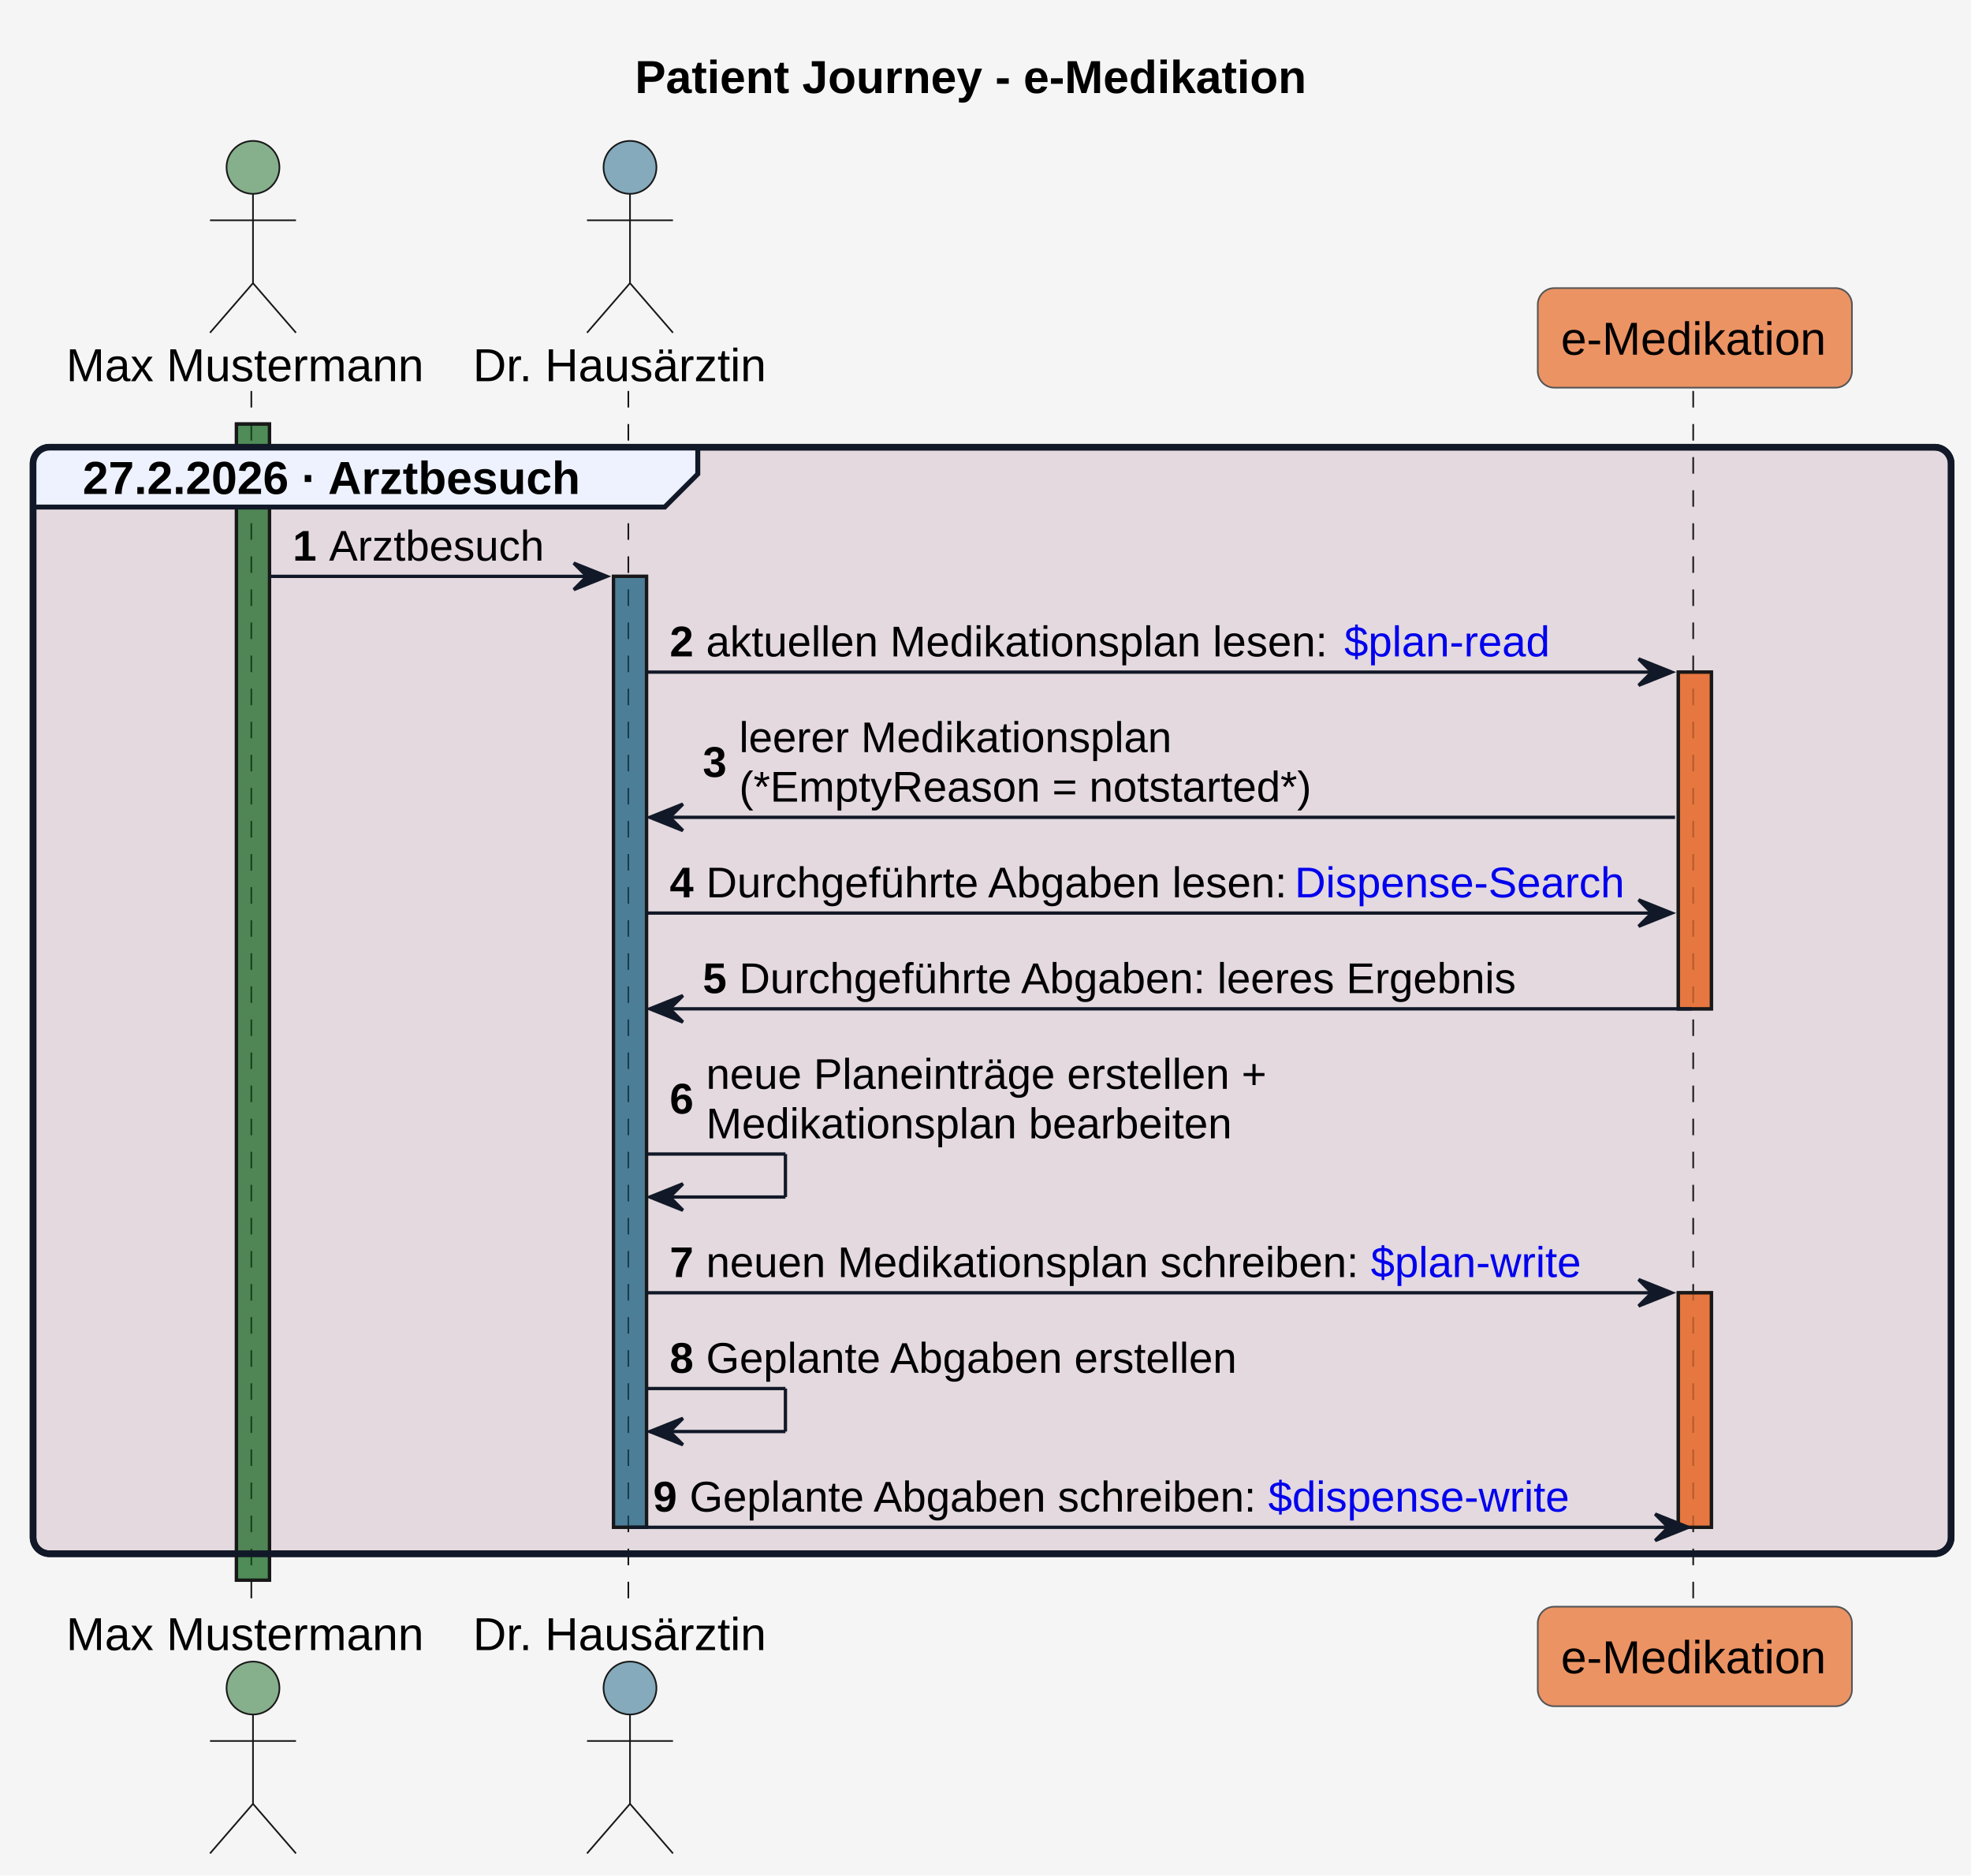
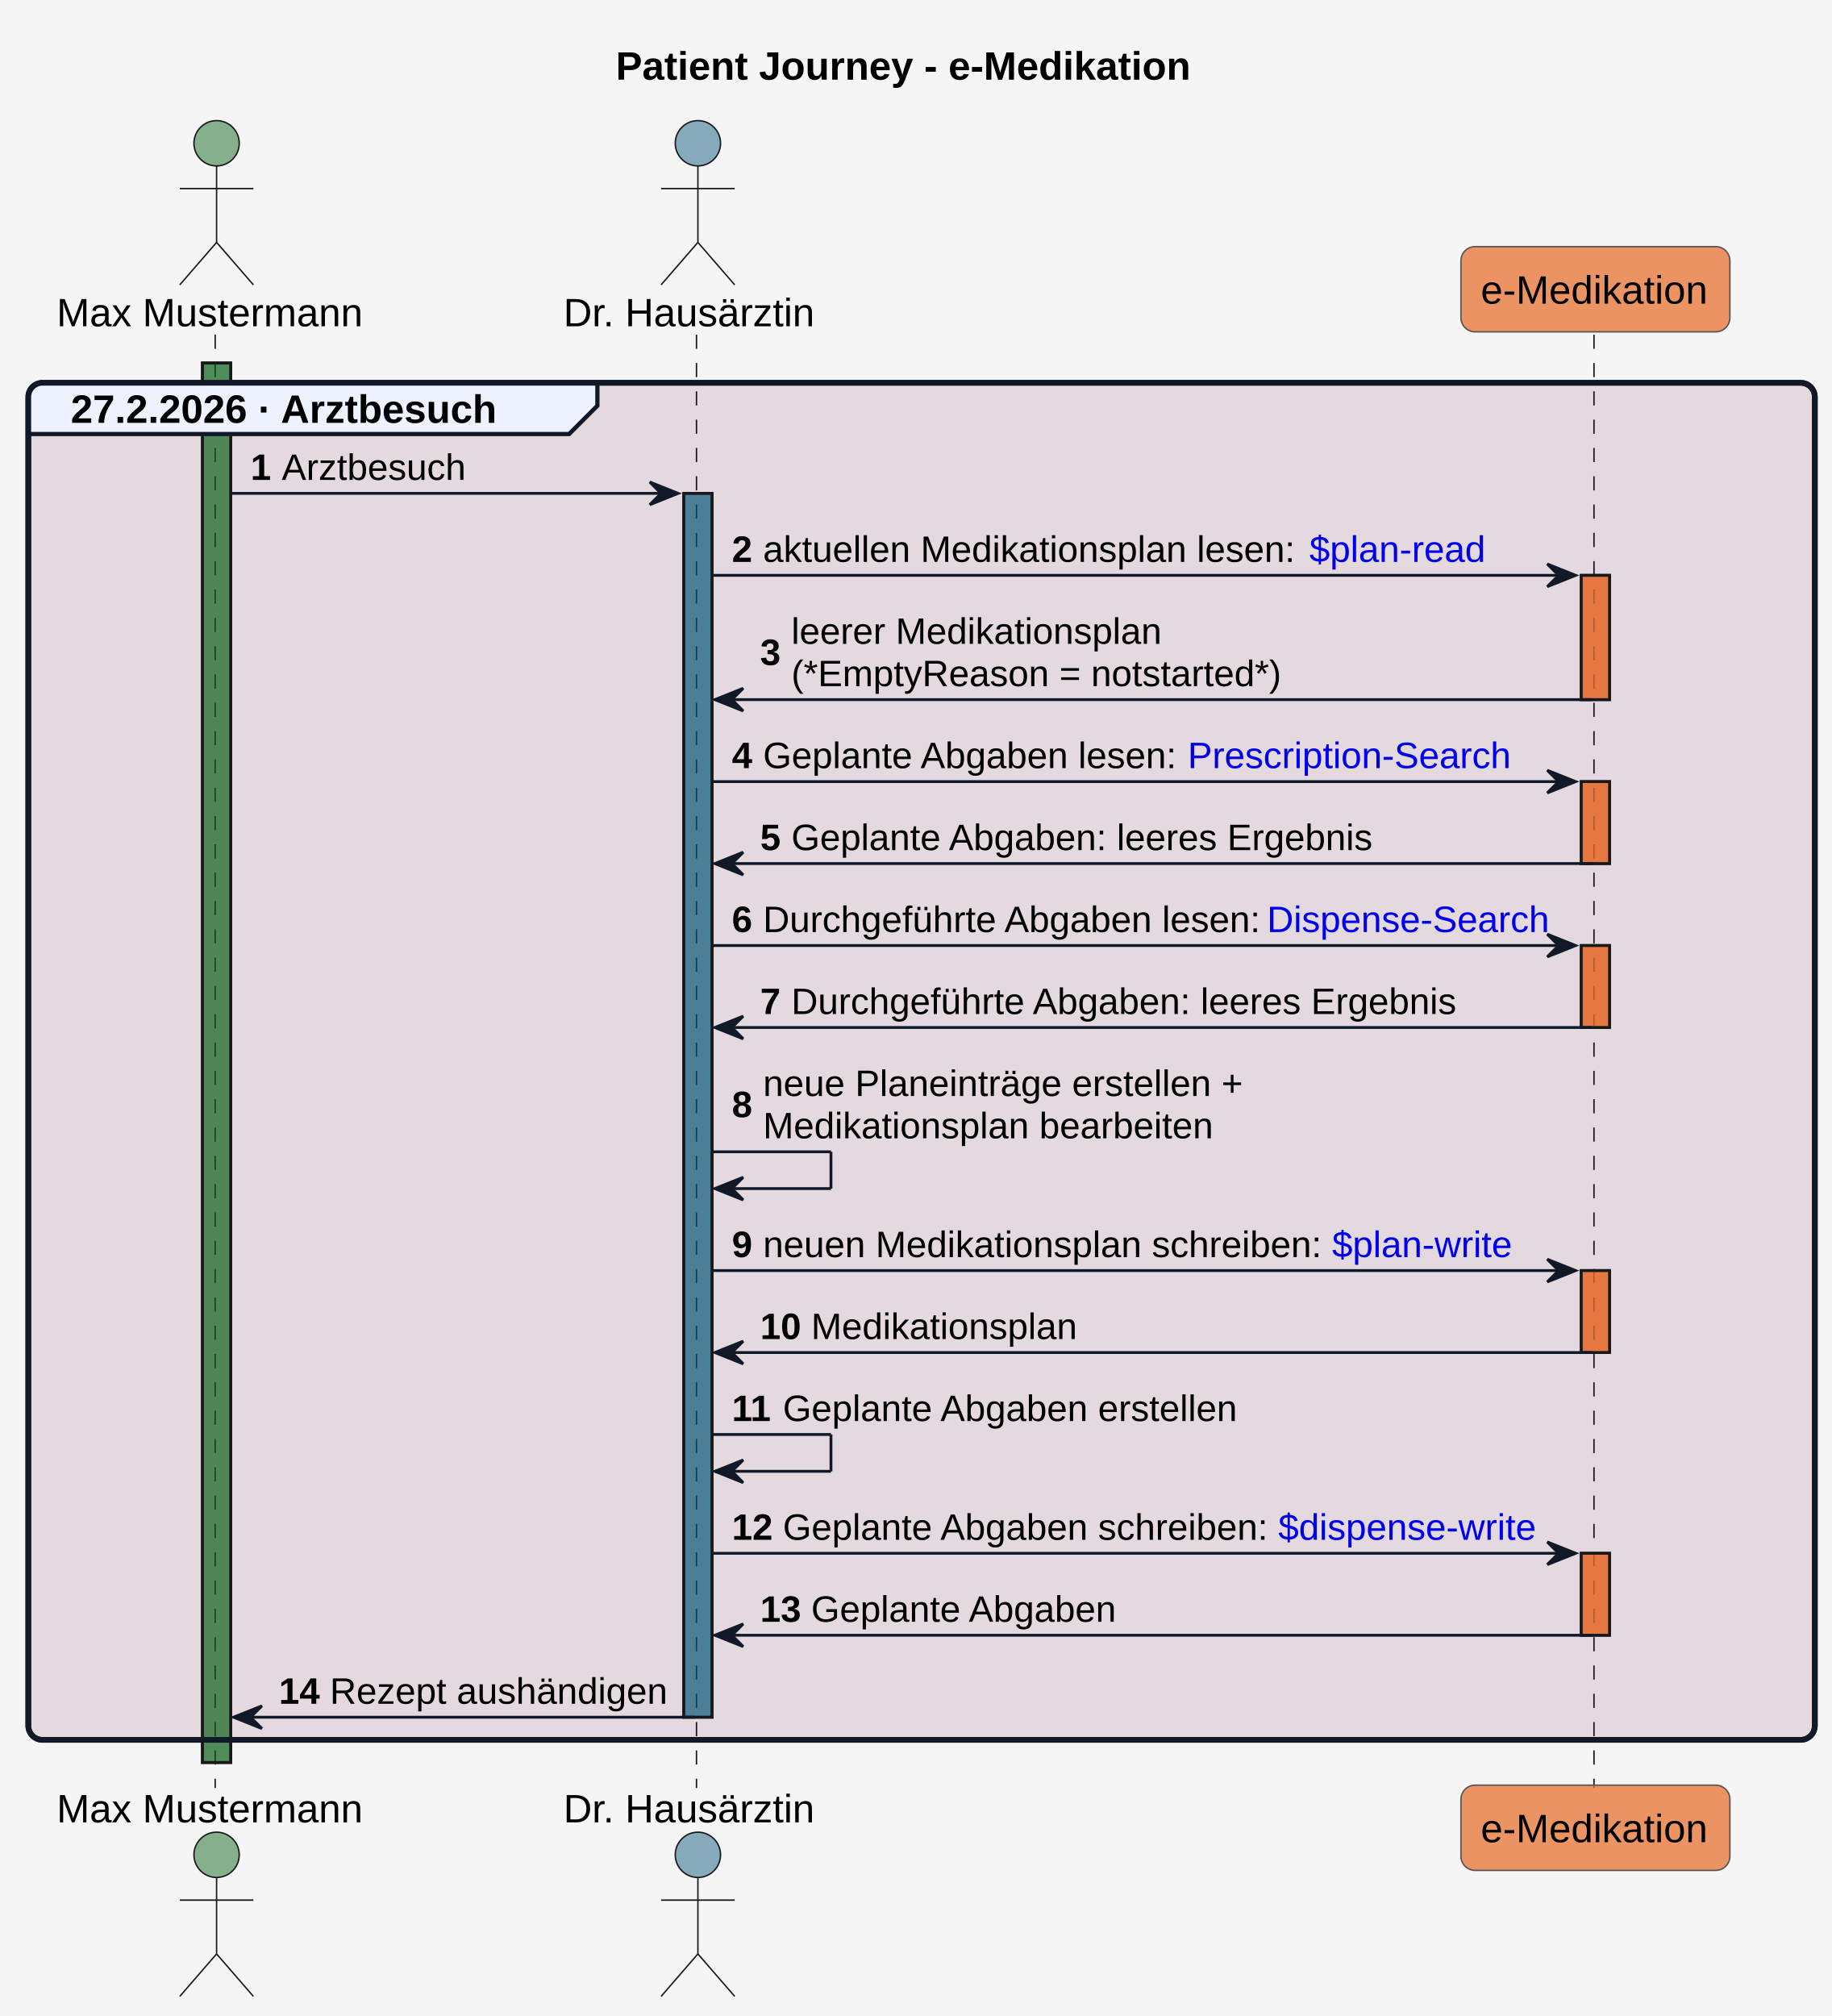
- <svg xmlns="http://www.w3.org/2000/svg" xmlns:xlink="http://www.w3.org/1999/xlink" contentStyleType="text/css" viewBox="0 0 596 567" zoomAndPan="magnify" preserveAspectRatio="none" width="596px" style="width:596px;height:567px;background:#F5F5F5;" version="1.1" height="567px">
+ <svg xmlns="http://www.w3.org/2000/svg" xmlns:xlink="http://www.w3.org/1999/xlink" contentStyleType="text/css" viewBox="0 0 647 712" zoomAndPan="magnify" preserveAspectRatio="none" width="647px" style="width:647px;height:712px;background:#F5F5F5;" version="1.1" height="712px">
  <defs />
  <g>
    <a name="l5">​</a>
-     <rect width="596" x="0" y="0" style="stroke:none;stroke-width:1.0;" fill="#F5F5F5" height="567" />
-     <text font-weight="bold" lengthAdjust="spacing" x="192" font-size="14" textLength="215" y="28.132" font-family="Arial" fill="#000000">Patient Journey - e-Medikation</text>
-     <rect width="10" x="71.5" y="128.197" style="stroke:#181818;stroke-width:1.0;" fill="#196B24" fill-opacity="0.502" height="349.535" />
-     <rect width="10" x="185.5" y="174.245" style="stroke:#181818;stroke-width:1.0;" fill="#156082" fill-opacity="0.502" height="287.487" />
-     <rect width="10" x="507.5" y="203.193" style="stroke:#181818;stroke-width:1.0;" fill="#E97232" fill-opacity="0.741" height="101.795" />
-     <rect width="10" x="507.5" y="390.834" style="stroke:#181818;stroke-width:1.0;" fill="#E97232" fill-opacity="0.741" height="70.897" />
-     <rect rx="5" ry="5" width="580" x="10" y="135.197" style="stroke:#111827;stroke-width:2.0;" fill="#96607D" fill-opacity="0.188" height="334.535" />
-     <line y1="118.197" x1="76" y2="486.732" style="stroke:#181818;stroke-width:0.5;stroke-dasharray:5.0,5.0;" x2="76" />
-     <line y1="118.197" x1="190" y2="486.732" style="stroke:#181818;stroke-width:0.5;stroke-dasharray:5.0,5.0;" x2="190" />
-     <line y1="118.197" x1="512" y2="486.732" style="stroke:#181818;stroke-width:0.5;stroke-dasharray:5.0,5.0;" x2="512" />
+     <rect width="647" x="0" y="0" style="stroke:none;stroke-width:1.0;" fill="#F5F5F5" height="712" />
+     <text font-weight="bold" lengthAdjust="spacing" x="217.5" font-size="14" textLength="215" y="28.132" font-family="Arial" fill="#000000">Patient Journey - e-Medikation</text>
+     <rect width="10" x="71.5" y="128.197" style="stroke:#181818;stroke-width:1.0;" fill="#196B24" fill-opacity="0.502" height="494.278" />
+     <rect width="10" x="241.5" y="174.245" style="stroke:#181818;stroke-width:1.0;" fill="#156082" fill-opacity="0.502" height="432.231" />
+     <rect width="10" x="558.5" y="203.193" style="stroke:#181818;stroke-width:1.0;" fill="#E97232" fill-opacity="0.741" height="43.898" />
+     <rect width="10" x="558.5" y="276.04" style="stroke:#181818;stroke-width:1.0;" fill="#E97232" fill-opacity="0.741" height="28.949" />
+     <rect width="10" x="558.5" y="333.937" style="stroke:#181818;stroke-width:1.0;" fill="#E97232" fill-opacity="0.741" height="28.949" />
+     <rect width="10" x="558.5" y="448.732" style="stroke:#181818;stroke-width:1.0;" fill="#E97232" fill-opacity="0.741" height="28.949" />
+     <rect width="10" x="558.5" y="548.578" style="stroke:#181818;stroke-width:1.0;" fill="#E97232" fill-opacity="0.741" height="28.949" />
+     <rect rx="5" ry="5" width="631" x="10" y="135.197" style="stroke:#111827;stroke-width:2.0;" fill="#96607D" fill-opacity="0.188" height="479.278" />
+     <line y1="118.197" x1="76" y2="631.476" style="stroke:#181818;stroke-width:0.5;stroke-dasharray:5.0,5.0;" x2="76" />
+     <line y1="118.197" x1="246" y2="631.476" style="stroke:#181818;stroke-width:0.5;stroke-dasharray:5.0,5.0;" x2="246" />
+     <line y1="118.197" x1="563" y2="631.476" style="stroke:#181818;stroke-width:0.5;stroke-dasharray:5.0,5.0;" x2="563" />
    <text lengthAdjust="spacing" x="20" font-size="14" textLength="107" y="115.231" font-family="Arial" fill="#000000">Max Mustermann</text>
    <ellipse cx="76.5" cy="50.599" rx="8" ry="8" style="stroke:#181818;stroke-width:0.5;" fill="#196B24" fill-opacity="0.502" />
    <path d="M76.5,58.599 L76.5,85.599 M63.5,66.599 L89.5,66.599 M76.5,85.599 L63.5,100.599 M76.5,85.599 L89.5,100.599 " style="stroke:#181818;stroke-width:0.5;" fill="none" />
-     <text lengthAdjust="spacing" x="20" font-size="14" textLength="107" y="498.864" font-family="Arial" fill="#000000">Max Mustermann</text>
-     <ellipse cx="76.5" cy="510.331" rx="8" ry="8" style="stroke:#181818;stroke-width:0.5;" fill="#196B24" fill-opacity="0.502" />
-     <path d="M76.5,518.331 L76.5,545.331 M63.5,526.331 L89.5,526.331 M76.5,545.331 L63.5,560.331 M76.5,545.331 L89.5,560.331 " style="stroke:#181818;stroke-width:0.5;" fill="none" />
-     <text lengthAdjust="spacing" x="143" font-size="14" textLength="89" y="115.231" font-family="Arial" fill="#000000">Dr. Hausärztin</text>
-     <ellipse cx="190.5" cy="50.599" rx="8" ry="8" style="stroke:#181818;stroke-width:0.5;" fill="#156082" fill-opacity="0.502" />
-     <path d="M190.5,58.599 L190.5,85.599 M177.5,66.599 L203.5,66.599 M190.5,85.599 L177.5,100.599 M190.5,85.599 L203.5,100.599 " style="stroke:#181818;stroke-width:0.5;" fill="none" />
-     <text lengthAdjust="spacing" x="143" font-size="14" textLength="89" y="498.864" font-family="Arial" fill="#000000">Dr. Hausärztin</text>
-     <ellipse cx="190.5" cy="510.331" rx="8" ry="8" style="stroke:#181818;stroke-width:0.5;" fill="#156082" fill-opacity="0.502" />
-     <path d="M190.5,518.331 L190.5,545.331 M177.5,526.331 L203.5,526.331 M190.5,545.331 L177.5,560.331 M190.5,545.331 L203.5,560.331 " style="stroke:#181818;stroke-width:0.5;" fill="none" />
-     <rect rx="5" ry="5" width="95" x="465" y="87.099" style="stroke:#555555;stroke-width:0.5;" fill="#E97232" fill-opacity="0.741" height="30.099" />
-     <text lengthAdjust="spacing" x="472" font-size="14" textLength="81" y="107.231" font-family="Arial" fill="#000000">e-Medikation</text>
-     <rect rx="5" ry="5" width="95" x="465" y="485.732" style="stroke:#555555;stroke-width:0.5;" fill="#E97232" fill-opacity="0.741" height="30.099" />
-     <text lengthAdjust="spacing" x="472" font-size="14" textLength="81" y="505.864" font-family="Arial" fill="#000000">e-Medikation</text>
-     <rect width="10" x="71.5" y="128.197" style="stroke:#181818;stroke-width:1.0;" fill="#196B24" fill-opacity="0.502" height="349.535" />
-     <rect width="10" x="185.5" y="174.245" style="stroke:#181818;stroke-width:1.0;" fill="#156082" fill-opacity="0.502" height="287.487" />
-     <rect width="10" x="507.5" y="203.193" style="stroke:#181818;stroke-width:1.0;" fill="#E97232" fill-opacity="0.741" height="101.795" />
-     <rect width="10" x="507.5" y="390.834" style="stroke:#181818;stroke-width:1.0;" fill="#E97232" fill-opacity="0.741" height="70.897" />
+     <text lengthAdjust="spacing" x="20" font-size="14" textLength="107" y="643.607" font-family="Arial" fill="#000000">Max Mustermann</text>
+     <ellipse cx="76.5" cy="655.074" rx="8" ry="8" style="stroke:#181818;stroke-width:0.5;" fill="#196B24" fill-opacity="0.502" />
+     <path d="M76.5,663.074 L76.5,690.074 M63.5,671.074 L89.5,671.074 M76.5,690.074 L63.5,705.074 M76.5,690.074 L89.5,705.074 " style="stroke:#181818;stroke-width:0.5;" fill="none" />
+     <text lengthAdjust="spacing" x="199" font-size="14" textLength="89" y="115.231" font-family="Arial" fill="#000000">Dr. Hausärztin</text>
+     <ellipse cx="246.5" cy="50.599" rx="8" ry="8" style="stroke:#181818;stroke-width:0.5;" fill="#156082" fill-opacity="0.502" />
+     <path d="M246.5,58.599 L246.5,85.599 M233.5,66.599 L259.5,66.599 M246.5,85.599 L233.5,100.599 M246.5,85.599 L259.5,100.599 " style="stroke:#181818;stroke-width:0.5;" fill="none" />
+     <text lengthAdjust="spacing" x="199" font-size="14" textLength="89" y="643.607" font-family="Arial" fill="#000000">Dr. Hausärztin</text>
+     <ellipse cx="246.5" cy="655.074" rx="8" ry="8" style="stroke:#181818;stroke-width:0.5;" fill="#156082" fill-opacity="0.502" />
+     <path d="M246.5,663.074 L246.5,690.074 M233.5,671.074 L259.5,671.074 M246.5,690.074 L233.5,705.074 M246.5,690.074 L259.5,705.074 " style="stroke:#181818;stroke-width:0.5;" fill="none" />
+     <rect rx="5" ry="5" width="95" x="516" y="87.099" style="stroke:#555555;stroke-width:0.5;" fill="#E97232" fill-opacity="0.741" height="30.099" />
+     <text lengthAdjust="spacing" x="523" font-size="14" textLength="81" y="107.231" font-family="Arial" fill="#000000">e-Medikation</text>
+     <rect rx="5" ry="5" width="95" x="516" y="630.476" style="stroke:#555555;stroke-width:0.5;" fill="#E97232" fill-opacity="0.741" height="30.099" />
+     <text lengthAdjust="spacing" x="523" font-size="14" textLength="81" y="650.607" font-family="Arial" fill="#000000">e-Medikation</text>
+     <rect width="10" x="71.5" y="128.197" style="stroke:#181818;stroke-width:1.0;" fill="#196B24" fill-opacity="0.502" height="494.278" />
+     <rect width="10" x="241.5" y="174.245" style="stroke:#181818;stroke-width:1.0;" fill="#156082" fill-opacity="0.502" height="432.231" />
+     <rect width="10" x="558.5" y="203.193" style="stroke:#181818;stroke-width:1.0;" fill="#E97232" fill-opacity="0.741" height="43.898" />
+     <rect width="10" x="558.5" y="276.04" style="stroke:#181818;stroke-width:1.0;" fill="#E97232" fill-opacity="0.741" height="28.949" />
+     <rect width="10" x="558.5" y="333.937" style="stroke:#181818;stroke-width:1.0;" fill="#E97232" fill-opacity="0.741" height="28.949" />
+     <rect width="10" x="558.5" y="448.732" style="stroke:#181818;stroke-width:1.0;" fill="#E97232" fill-opacity="0.741" height="28.949" />
+     <rect width="10" x="558.5" y="548.578" style="stroke:#181818;stroke-width:1.0;" fill="#E97232" fill-opacity="0.741" height="28.949" />
    <path d="M15,135.197 L211,135.197 L211,143.296 L201,153.296 L10,153.296 L10,140.197 A5,5 0 0 1 15,135.197 " style="stroke:#111827;stroke-width:1.5;" fill="#EEF2FF" />
-     <rect rx="5" ry="5" width="580" x="10" y="135.197" style="stroke:#111827;stroke-width:2.0;" fill="none" height="334.535" />
+     <rect rx="5" ry="5" width="631" x="10" y="135.197" style="stroke:#111827;stroke-width:2.0;" fill="none" height="479.278" />
    <text font-weight="bold" lengthAdjust="spacing" x="25" font-size="14" textLength="156" y="149.329" font-family="Arial" fill="#000000">27.2.2026 · Arztbesuch</text>
-     <polygon style="stroke:#111827;stroke-width:1.0;" fill="#111827" points="173.5,170.245,183.5,174.245,173.5,178.245,177.5,174.245" />
-     <line y1="174.245" x1="81.5" y2="174.245" style="stroke:#111827;stroke-width:1.0;" x2="179.5" />
+     <polygon style="stroke:#111827;stroke-width:1.0;" fill="#111827" points="229.5,170.245,239.5,174.245,229.5,178.245,233.5,174.245" />
+     <line y1="174.245" x1="81.5" y2="174.245" style="stroke:#111827;stroke-width:1.0;" x2="235.5" />
    <text font-weight="bold" lengthAdjust="spacing" x="88.5" font-size="13" textLength="7" y="169.49" font-family="Arial" fill="#000000">1</text>
    <text lengthAdjust="spacing" x="99.5" font-size="13" textLength="66" y="169.49" font-family="Arial" fill="#000000">Arztbesuch</text>
-     <polygon style="stroke:#111827;stroke-width:1.0;" fill="#111827" points="495.5,199.193,505.5,203.193,495.5,207.193,499.5,203.193" />
-     <line y1="203.193" x1="195.5" y2="203.193" style="stroke:#111827;stroke-width:1.0;" x2="501.5" />
-     <text font-weight="bold" lengthAdjust="spacing" x="202.5" font-size="13" textLength="7" y="198.439" font-family="Arial" fill="#000000">2</text>
-     <text lengthAdjust="spacing" x="213.5" font-size="13" textLength="189" y="198.439" font-family="Arial" fill="#000000">aktuellen Medikationsplan lesen:</text>
+     <polygon style="stroke:#111827;stroke-width:1.0;" fill="#111827" points="546.5,199.193,556.5,203.193,546.5,207.193,550.5,203.193" />
+     <line y1="203.193" x1="251.5" y2="203.193" style="stroke:#111827;stroke-width:1.0;" x2="552.5" />
+     <text font-weight="bold" lengthAdjust="spacing" x="258.5" font-size="13" textLength="7" y="198.439" font-family="Arial" fill="#000000">2</text>
+     <text lengthAdjust="spacing" x="269.5" font-size="13" textLength="189" y="198.439" font-family="Arial" fill="#000000">aktuellen Medikationsplan lesen:</text>
    <a xlink:type="simple" xlink:show="new" xlink:title="Sub_UC_eMed_01.html#sub_uc_emed_01_01---aktuellen-medikationsplan-lesen-plan-read" href="Sub_UC_eMed_01.html#sub_uc_emed_01_01---aktuellen-medikationsplan-lesen-plan-read" xlink:actuate="onRequest" title="Sub_UC_eMed_01.html#sub_uc_emed_01_01---aktuellen-medikationsplan-lesen-plan-read" xlink:href="Sub_UC_eMed_01.html#sub_uc_emed_01_01---aktuellen-medikationsplan-lesen-plan-read" target="_top">
-       <text lengthAdjust="spacing" x="406.5" font-size="13" textLength="60" y="198.439" font-family="Arial" fill="#0000EE">$plan-read</text>
+       <text lengthAdjust="spacing" x="462.5" font-size="13" textLength="60" y="198.439" font-family="Arial" fill="#0000EE">$plan-read</text>
    </a>
-     <polygon style="stroke:#111827;stroke-width:1.0;" fill="#111827" points="206.5,243.091,196.5,247.091,206.5,251.091,202.5,247.091" />
-     <line y1="247.091" x1="200.5" y2="247.091" style="stroke:#111827;stroke-width:1.0;" x2="506.5" />
-     <text font-weight="bold" lengthAdjust="spacing" x="212.5" font-size="13" textLength="7" y="234.862" font-family="Arial" fill="#000000">3</text>
-     <text lengthAdjust="spacing" x="223.5" font-size="13" textLength="130" y="227.387" font-family="Arial" fill="#000000">leerer Medikationsplan</text>
-     <text lengthAdjust="spacing" x="223.5" font-size="13" textLength="174" y="242.336" font-family="Arial" fill="#000000">(*EmptyReason = notstarted*)</text>
-     <polygon style="stroke:#111827;stroke-width:1.0;" fill="#111827" points="495.5,272.04,505.5,276.04,495.5,280.04,499.5,276.04" />
-     <line y1="276.04" x1="195.5" y2="276.04" style="stroke:#111827;stroke-width:1.0;" x2="501.5" />
-     <text font-weight="bold" lengthAdjust="spacing" x="202.5" font-size="13" textLength="7" y="271.285" font-family="Arial" fill="#000000">4</text>
-     <text lengthAdjust="spacing" x="213.5" font-size="13" textLength="174" y="271.285" font-family="Arial" fill="#000000">Durchgeführte Abgaben lesen:</text>
+     <polygon style="stroke:#111827;stroke-width:1.0;" fill="#111827" points="262.5,243.091,252.5,247.091,262.5,251.091,258.5,247.091" />
+     <line y1="247.091" x1="256.5" y2="247.091" style="stroke:#111827;stroke-width:1.0;" x2="562.5" />
+     <text font-weight="bold" lengthAdjust="spacing" x="268.5" font-size="13" textLength="7" y="234.862" font-family="Arial" fill="#000000">3</text>
+     <text lengthAdjust="spacing" x="279.5" font-size="13" textLength="130" y="227.387" font-family="Arial" fill="#000000">leerer Medikationsplan</text>
+     <text lengthAdjust="spacing" x="279.5" font-size="13" textLength="174" y="242.336" font-family="Arial" fill="#000000">(*EmptyReason = notstarted*)</text>
+     <polygon style="stroke:#111827;stroke-width:1.0;" fill="#111827" points="546.5,272.04,556.5,276.04,546.5,280.04,550.5,276.04" />
+     <line y1="276.04" x1="251.5" y2="276.04" style="stroke:#111827;stroke-width:1.0;" x2="552.5" />
+     <text font-weight="bold" lengthAdjust="spacing" x="258.5" font-size="13" textLength="7" y="271.285" font-family="Arial" fill="#000000">4</text>
+     <text lengthAdjust="spacing" x="269.5" font-size="13" textLength="146" y="271.285" font-family="Arial" fill="#000000">Geplante Abgaben lesen:</text>
+     <a xlink:type="simple" xlink:show="new" xlink:title="Sub_UC_eMed_03.html#sub_uc_emed_03_01---geplante-abgaben-lesen-prescription-search" href="Sub_UC_eMed_03.html#sub_uc_emed_03_01---geplante-abgaben-lesen-prescription-search" xlink:actuate="onRequest" title="Sub_UC_eMed_03.html#sub_uc_emed_03_01---geplante-abgaben-lesen-prescription-search" xlink:href="Sub_UC_eMed_03.html#sub_uc_emed_03_01---geplante-abgaben-lesen-prescription-search" target="_top">
+       <text lengthAdjust="spacing" x="419.5" font-size="13" textLength="114" y="271.285" font-family="Arial" fill="#0000EE">Prescription-Search</text>
+     </a>
+     <polygon style="stroke:#111827;stroke-width:1.0;" fill="#111827" points="262.5,300.988,252.5,304.988,262.5,308.988,258.5,304.988" />
+     <line y1="304.988" x1="256.5" y2="304.988" style="stroke:#111827;stroke-width:1.0;" x2="562.5" />
+     <text font-weight="bold" lengthAdjust="spacing" x="268.5" font-size="13" textLength="7" y="300.233" font-family="Arial" fill="#000000">5</text>
+     <text lengthAdjust="spacing" x="279.5" font-size="13" textLength="205" y="300.233" font-family="Arial" fill="#000000">Geplante Abgaben: leeres Ergebnis</text>
+     <polygon style="stroke:#111827;stroke-width:1.0;" fill="#111827" points="546.5,329.937,556.5,333.937,546.5,337.937,550.5,333.937" />
+     <line y1="333.937" x1="251.5" y2="333.937" style="stroke:#111827;stroke-width:1.0;" x2="552.5" />
+     <text font-weight="bold" lengthAdjust="spacing" x="258.5" font-size="13" textLength="7" y="329.182" font-family="Arial" fill="#000000">6</text>
+     <text lengthAdjust="spacing" x="269.5" font-size="13" textLength="174" y="329.182" font-family="Arial" fill="#000000">Durchgeführte Abgaben lesen:</text>
    <a xlink:type="simple" xlink:show="new" xlink:title="Sub_UC_eMed_03.html#sub_uc_emed_03_02---durchgeführte-abgaben-lesen-dispense-search" href="Sub_UC_eMed_03.html#sub_uc_emed_03_02---durchgeführte-abgaben-lesen-dispense-search" xlink:actuate="onRequest" title="Sub_UC_eMed_03.html#sub_uc_emed_03_02---durchgeführte-abgaben-lesen-dispense-search" xlink:href="Sub_UC_eMed_03.html#sub_uc_emed_03_02---durchgeführte-abgaben-lesen-dispense-search" target="_top">
-       <text lengthAdjust="spacing" x="391.5" font-size="13" textLength="99" y="271.285" font-family="Arial" fill="#0000EE">Dispense-Search</text>
+       <text lengthAdjust="spacing" x="447.5" font-size="13" textLength="99" y="329.182" font-family="Arial" fill="#0000EE">Dispense-Search</text>
    </a>
-     <polygon style="stroke:#111827;stroke-width:1.0;" fill="#111827" points="206.5,300.988,196.5,304.988,206.5,308.988,202.5,304.988" />
-     <line y1="304.988" x1="200.5" y2="304.988" style="stroke:#111827;stroke-width:1.0;" x2="511.5" />
-     <text font-weight="bold" lengthAdjust="spacing" x="212.5" font-size="13" textLength="7" y="300.233" font-family="Arial" fill="#000000">5</text>
-     <text lengthAdjust="spacing" x="223.5" font-size="13" textLength="233" y="300.233" font-family="Arial" fill="#000000">Durchgeführte Abgaben: leeres Ergebnis</text>
-     <line y1="348.886" x1="195.5" y2="348.886" style="stroke:#111827;stroke-width:1.0;" x2="237.5" />
-     <line y1="348.886" x1="237.5" y2="361.886" style="stroke:#111827;stroke-width:1.0;" x2="237.5" />
-     <line y1="361.886" x1="196.5" y2="361.886" style="stroke:#111827;stroke-width:1.0;" x2="237.5" />
-     <polygon style="stroke:#111827;stroke-width:1.0;" fill="#111827" points="206.5,357.886,196.5,361.886,206.5,365.886,202.5,361.886" />
-     <text font-weight="bold" lengthAdjust="spacing" x="202.5" font-size="13" textLength="7" y="336.656" font-family="Arial" fill="#000000">6</text>
-     <text lengthAdjust="spacing" x="213.5" font-size="13" textLength="169" y="329.182" font-family="Arial" fill="#000000">neue Planeinträge erstellen +</text>
-     <text lengthAdjust="spacing" x="213.5" font-size="13" textLength="158" y="344.131" font-family="Arial" fill="#000000">Medikationsplan bearbeiten</text>
-     <polygon style="stroke:#111827;stroke-width:1.0;" fill="#111827" points="495.5,386.834,505.5,390.834,495.5,394.834,499.5,390.834" />
-     <line y1="390.834" x1="195.5" y2="390.834" style="stroke:#111827;stroke-width:1.0;" x2="501.5" />
-     <text font-weight="bold" lengthAdjust="spacing" x="202.5" font-size="13" textLength="7" y="386.08" font-family="Arial" fill="#000000">7</text>
-     <text lengthAdjust="spacing" x="213.5" font-size="13" textLength="197" y="386.08" font-family="Arial" fill="#000000">neuen Medikationsplan schreiben:</text>
+     <polygon style="stroke:#111827;stroke-width:1.0;" fill="#111827" points="262.5,358.886,252.5,362.886,262.5,366.886,258.5,362.886" />
+     <line y1="362.886" x1="256.5" y2="362.886" style="stroke:#111827;stroke-width:1.0;" x2="562.5" />
+     <text font-weight="bold" lengthAdjust="spacing" x="268.5" font-size="13" textLength="7" y="358.131" font-family="Arial" fill="#000000">7</text>
+     <text lengthAdjust="spacing" x="279.5" font-size="13" textLength="233" y="358.131" font-family="Arial" fill="#000000">Durchgeführte Abgaben: leeres Ergebnis</text>
+     <line y1="406.783" x1="251.5" y2="406.783" style="stroke:#111827;stroke-width:1.0;" x2="293.5" />
+     <line y1="406.783" x1="293.5" y2="419.783" style="stroke:#111827;stroke-width:1.0;" x2="293.5" />
+     <line y1="419.783" x1="252.5" y2="419.783" style="stroke:#111827;stroke-width:1.0;" x2="293.5" />
+     <polygon style="stroke:#111827;stroke-width:1.0;" fill="#111827" points="262.5,415.783,252.5,419.783,262.5,423.783,258.5,419.783" />
+     <text font-weight="bold" lengthAdjust="spacing" x="258.5" font-size="13" textLength="7" y="394.554" font-family="Arial" fill="#000000">8</text>
+     <text lengthAdjust="spacing" x="269.5" font-size="13" textLength="169" y="387.08" font-family="Arial" fill="#000000">neue Planeinträge erstellen +</text>
+     <text lengthAdjust="spacing" x="269.5" font-size="13" textLength="158" y="402.028" font-family="Arial" fill="#000000">Medikationsplan bearbeiten</text>
+     <polygon style="stroke:#111827;stroke-width:1.0;" fill="#111827" points="546.5,444.732,556.5,448.732,546.5,452.732,550.5,448.732" />
+     <line y1="448.732" x1="251.5" y2="448.732" style="stroke:#111827;stroke-width:1.0;" x2="552.5" />
+     <text font-weight="bold" lengthAdjust="spacing" x="258.5" font-size="13" textLength="7" y="443.977" font-family="Arial" fill="#000000">9</text>
+     <text lengthAdjust="spacing" x="269.5" font-size="13" textLength="197" y="443.977" font-family="Arial" fill="#000000">neuen Medikationsplan schreiben:</text>
    <a xlink:type="simple" xlink:show="new" xlink:title="Sub_UC_eMed_02.html#sub_uc_emed_02_01---medikationsplan-schreiben-plan-write" href="Sub_UC_eMed_02.html#sub_uc_emed_02_01---medikationsplan-schreiben-plan-write" xlink:actuate="onRequest" title="Sub_UC_eMed_02.html#sub_uc_emed_02_01---medikationsplan-schreiben-plan-write" xlink:href="Sub_UC_eMed_02.html#sub_uc_emed_02_01---medikationsplan-schreiben-plan-write" target="_top">
-       <text lengthAdjust="spacing" x="414.5" font-size="13" textLength="62" y="386.08" font-family="Arial" fill="#0000EE">$plan-write</text>
+       <text lengthAdjust="spacing" x="470.5" font-size="13" textLength="62" y="443.977" font-family="Arial" fill="#0000EE">$plan-write</text>
    </a>
-     <line y1="419.783" x1="195.5" y2="419.783" style="stroke:#111827;stroke-width:1.0;" x2="237.5" />
-     <line y1="419.783" x1="237.5" y2="432.783" style="stroke:#111827;stroke-width:1.0;" x2="237.5" />
-     <line y1="432.783" x1="196.5" y2="432.783" style="stroke:#111827;stroke-width:1.0;" x2="237.5" />
-     <polygon style="stroke:#111827;stroke-width:1.0;" fill="#111827" points="206.5,428.783,196.5,432.783,206.5,436.783,202.5,432.783" />
-     <text font-weight="bold" lengthAdjust="spacing" x="202.5" font-size="13" textLength="7" y="415.028" font-family="Arial" fill="#000000">8</text>
-     <text lengthAdjust="spacing" x="213.5" font-size="13" textLength="160" y="415.028" font-family="Arial" fill="#000000">Geplante Abgaben erstellen</text>
-     <polygon style="stroke:#111827;stroke-width:1.0;" fill="#111827" points="500.5,457.732,510.5,461.732,500.5,465.732,504.5,461.732" />
-     <line y1="461.732" x1="190.5" y2="461.732" style="stroke:#111827;stroke-width:1.0;" x2="506.5" />
-     <text font-weight="bold" lengthAdjust="spacing" x="197.5" font-size="13" textLength="7" y="456.977" font-family="Arial" fill="#000000">9</text>
-     <text lengthAdjust="spacing" x="208.5" font-size="13" textLength="171" y="456.977" font-family="Arial" fill="#000000">Geplante Abgaben schreiben:</text>
+     <polygon style="stroke:#111827;stroke-width:1.0;" fill="#111827" points="262.5,473.681,252.5,477.681,262.5,481.681,258.5,477.681" />
+     <line y1="477.681" x1="256.5" y2="477.681" style="stroke:#111827;stroke-width:1.0;" x2="562.5" />
+     <text font-weight="bold" lengthAdjust="spacing" x="268.5" font-size="13" textLength="14" y="472.926" font-family="Arial" fill="#000000">10</text>
+     <text lengthAdjust="spacing" x="286.5" font-size="13" textLength="94" y="472.926" font-family="Arial" fill="#000000">Medikationsplan</text>
+     <line y1="506.629" x1="251.5" y2="506.629" style="stroke:#111827;stroke-width:1.0;" x2="293.5" />
+     <line y1="506.629" x1="293.5" y2="519.629" style="stroke:#111827;stroke-width:1.0;" x2="293.5" />
+     <line y1="519.629" x1="252.5" y2="519.629" style="stroke:#111827;stroke-width:1.0;" x2="293.5" />
+     <polygon style="stroke:#111827;stroke-width:1.0;" fill="#111827" points="262.5,515.629,252.5,519.629,262.5,523.629,258.5,519.629" />
+     <text font-weight="bold" lengthAdjust="spacing" x="258.5" font-size="13" textLength="14" y="501.875" font-family="Arial" fill="#000000">11</text>
+     <text lengthAdjust="spacing" x="276.5" font-size="13" textLength="160" y="501.875" font-family="Arial" fill="#000000">Geplante Abgaben erstellen</text>
+     <polygon style="stroke:#111827;stroke-width:1.0;" fill="#111827" points="546.5,544.578,556.5,548.578,546.5,552.578,550.5,548.578" />
+     <line y1="548.578" x1="251.5" y2="548.578" style="stroke:#111827;stroke-width:1.0;" x2="552.5" />
+     <text font-weight="bold" lengthAdjust="spacing" x="258.5" font-size="13" textLength="14" y="543.823" font-family="Arial" fill="#000000">12</text>
+     <text lengthAdjust="spacing" x="276.5" font-size="13" textLength="171" y="543.823" font-family="Arial" fill="#000000">Geplante Abgaben schreiben:</text>
    <a xlink:type="simple" xlink:show="new" xlink:title="Sub_UC_eMed_04.html#sub_uc_emed_04_01---geplante-abgabe-erstellen-prescription-write" href="Sub_UC_eMed_04.html#sub_uc_emed_04_01---geplante-abgabe-erstellen-prescription-write" xlink:actuate="onRequest" title="Sub_UC_eMed_04.html#sub_uc_emed_04_01---geplante-abgabe-erstellen-prescription-write" xlink:href="Sub_UC_eMed_04.html#sub_uc_emed_04_01---geplante-abgabe-erstellen-prescription-write" target="_top">
-       <text lengthAdjust="spacing" x="383.5" font-size="13" textLength="90" y="456.977" font-family="Arial" fill="#0000EE">$dispense-write</text>
+       <text lengthAdjust="spacing" x="451.5" font-size="13" textLength="90" y="543.823" font-family="Arial" fill="#0000EE">$dispense-write</text>
    </a>
+     <polygon style="stroke:#111827;stroke-width:1.0;" fill="#111827" points="262.5,573.527,252.5,577.527,262.5,581.527,258.5,577.527" />
+     <line y1="577.527" x1="256.5" y2="577.527" style="stroke:#111827;stroke-width:1.0;" x2="562.5" />
+     <text font-weight="bold" lengthAdjust="spacing" x="268.5" font-size="13" textLength="14" y="572.772" font-family="Arial" fill="#000000">13</text>
+     <text lengthAdjust="spacing" x="286.5" font-size="13" textLength="107" y="572.772" font-family="Arial" fill="#000000">Geplante Abgaben</text>
+     <polygon style="stroke:#111827;stroke-width:1.0;" fill="#111827" points="92.5,602.476,82.5,606.476,92.5,610.476,88.5,606.476" />
+     <line y1="606.476" x1="86.5" y2="606.476" style="stroke:#111827;stroke-width:1.0;" x2="245.5" />
+     <text font-weight="bold" lengthAdjust="spacing" x="98.5" font-size="13" textLength="14" y="601.721" font-family="Arial" fill="#000000">14</text>
+     <text lengthAdjust="spacing" x="116.5" font-size="13" textLength="118" y="601.721" font-family="Arial" fill="#000000">Rezept aushändigen</text>
  </g>
</svg>
